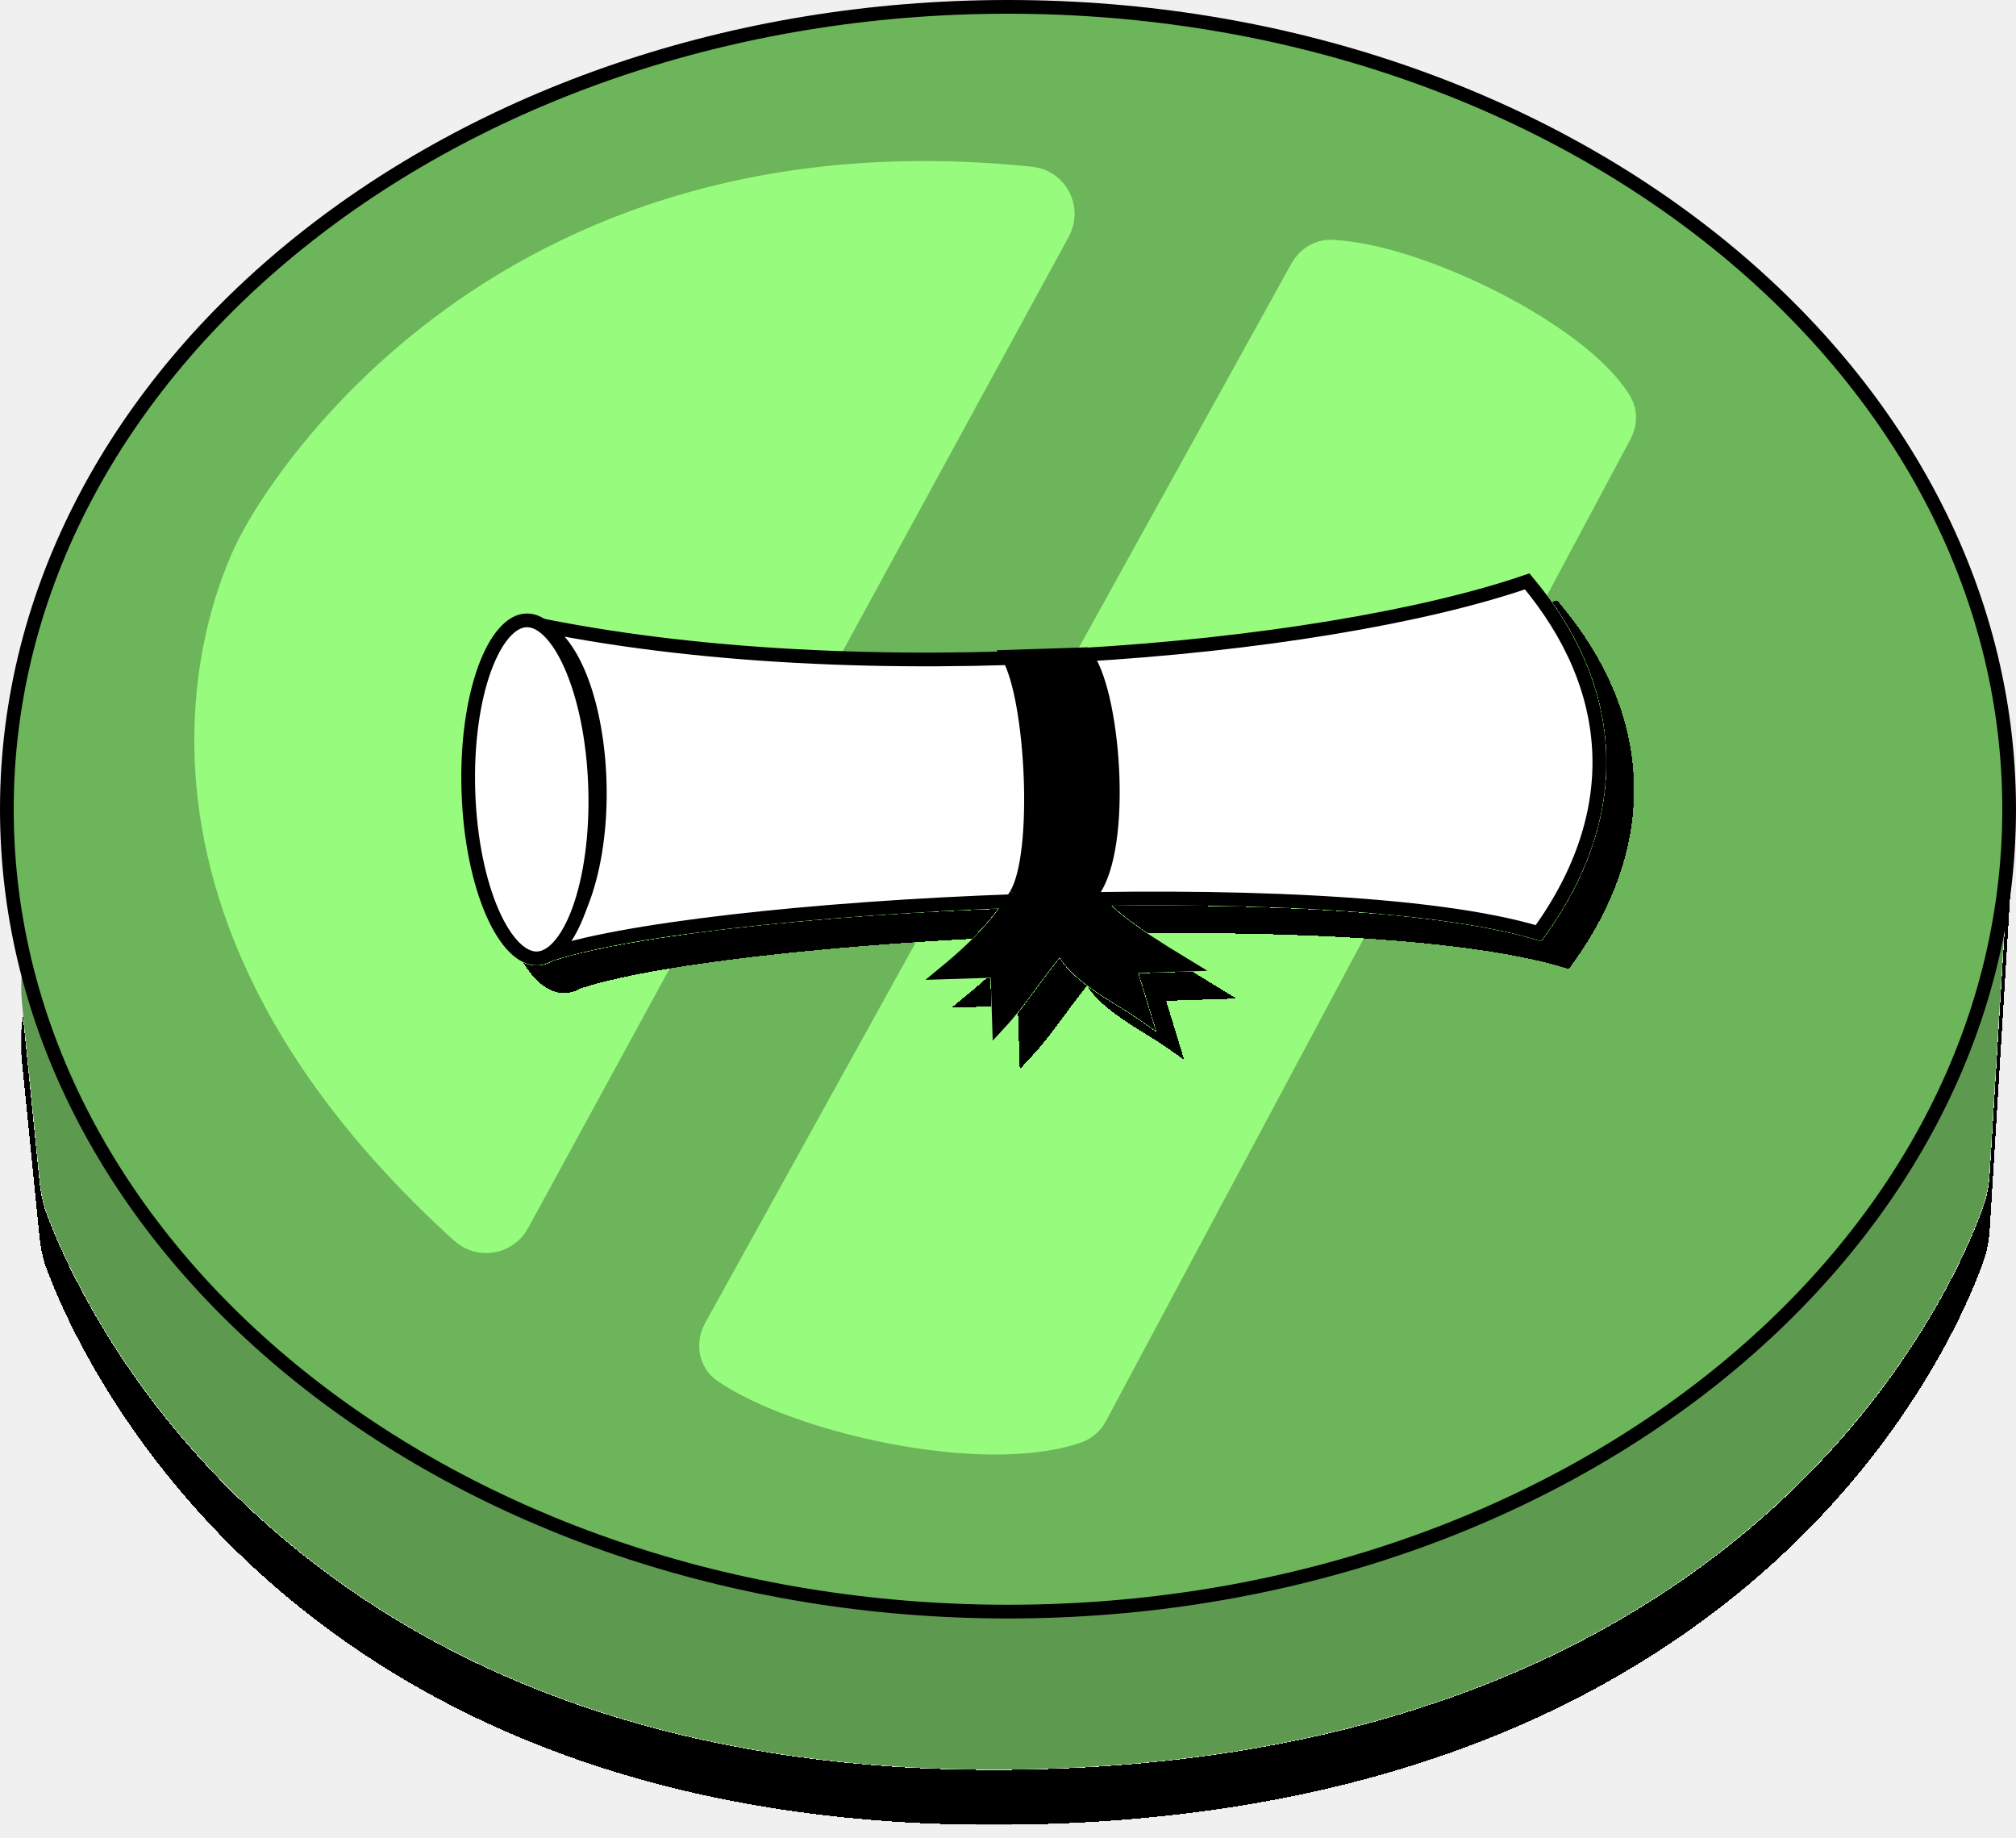
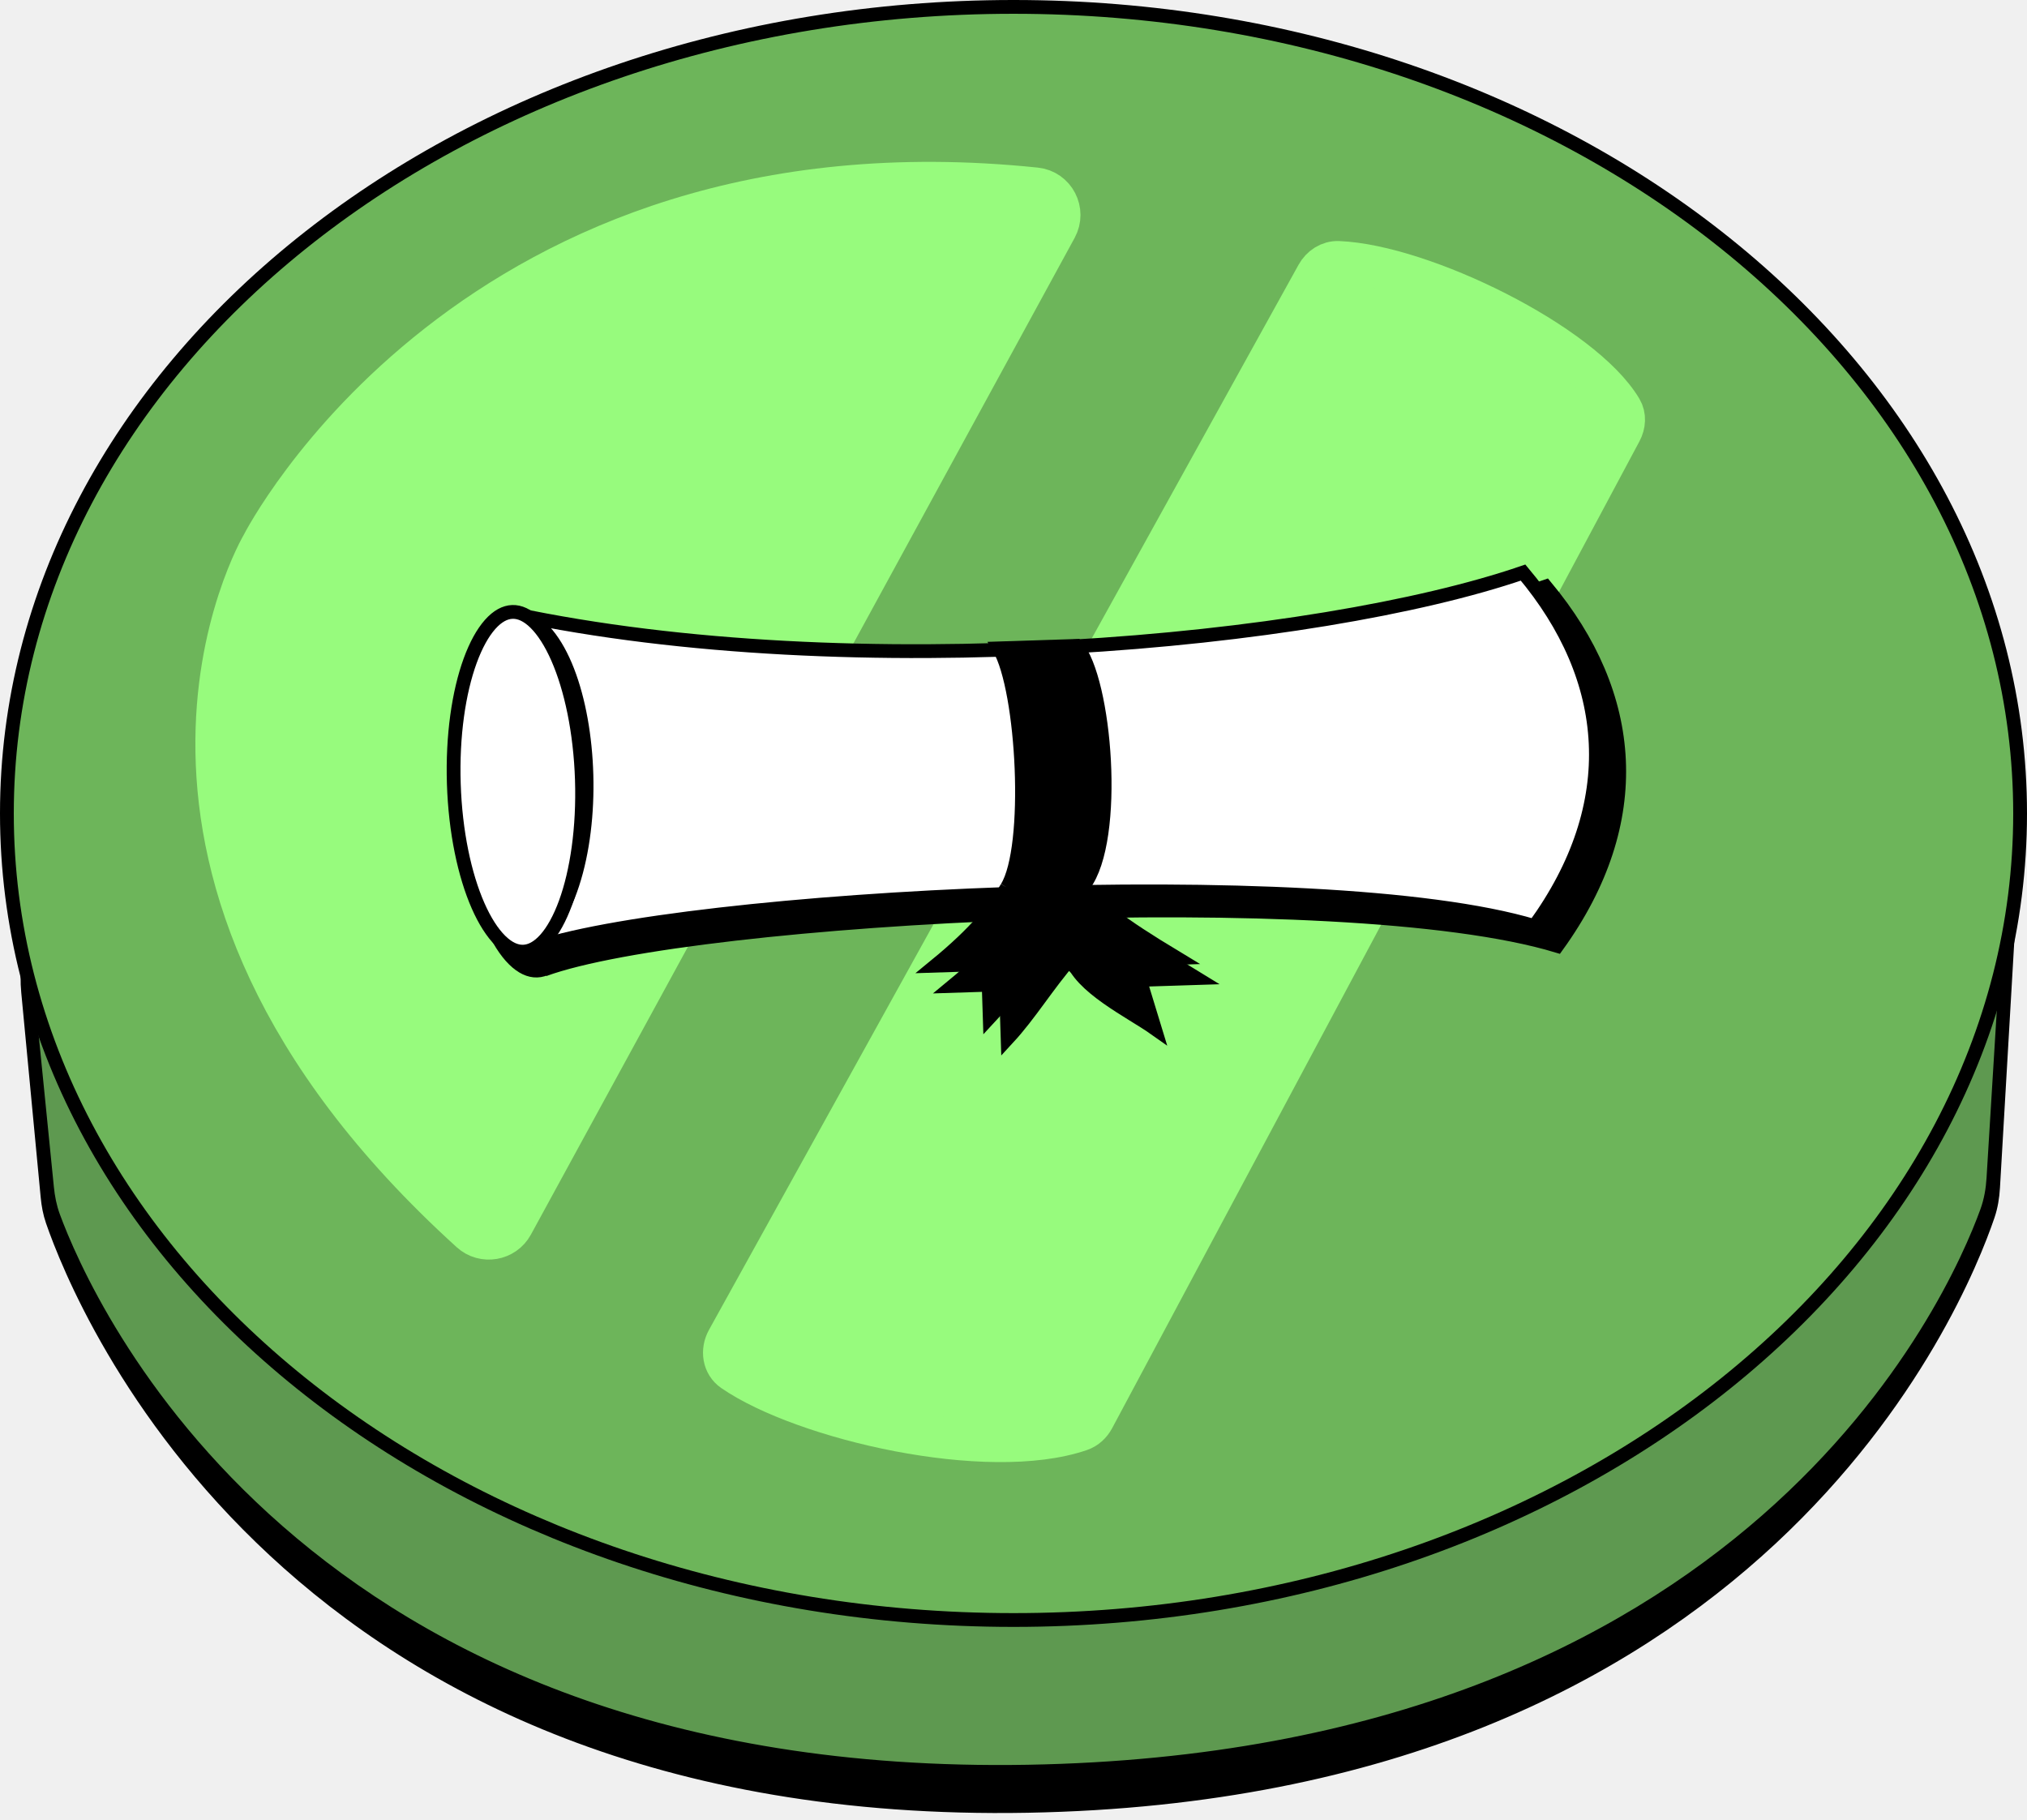
- <svg xmlns="http://www.w3.org/2000/svg" width="147" height="134" viewBox="0 0 147 134" fill="none">
-   <g filter="url(#filter0_d_115_676)">
-     <path d="M4.404 86.037L3.099 72.995C2.511 67.108 7.134 62 13.05 62H145L143.567 85.404C143.523 86.132 143.401 86.849 143.152 87.535C140.87 93.816 126.484 126.596 74.5 127.5C22.035 128.412 7.034 93.941 4.809 87.898C4.587 87.294 4.468 86.678 4.404 86.037Z" fill="#5E9950" />
-     <path d="M4.404 86.037L3.099 72.995C2.511 67.108 7.134 62 13.05 62H145L143.567 85.404C143.523 86.132 143.401 86.849 143.152 87.535C140.87 93.816 126.484 126.596 74.5 127.5C22.035 128.412 7.034 93.941 4.809 87.898C4.587 87.294 4.468 86.678 4.404 86.037Z" stroke="#5E9950" stroke-width="3" />
-   </g>
+ <svg xmlns="http://www.w3.org/2000/svg" width="147" height="132" viewBox="0 0 147 132" fill="none">
+   <path d="M3.448 86.793L2.039 71.945C1.482 66.075 6.098 61 11.994 61H146L144.54 86.132C144.499 86.826 144.391 87.505 144.167 88.163C141.988 94.566 127.544 130.009 74.514 130.981C21.008 131.961 5.93 94.7 3.811 88.561C3.611 87.981 3.506 87.403 3.448 86.793Z" fill="black" stroke="black" />
+   <path d="M4.404 86.037L3.099 72.995C2.511 67.108 7.134 62 13.05 62H145L143.567 85.404C143.523 86.132 143.401 86.849 143.152 87.535C140.87 93.816 126.484 126.596 74.5 127.5C22.035 128.412 7.034 93.941 4.809 87.898C4.587 87.294 4.468 86.678 4.404 86.037Z" fill="#5E9950" stroke="#5E9950" />
  <path d="M73.5 0.5C113.925 0.5 146.5 26.788 146.5 59C146.5 91.212 113.925 117.5 73.5 117.5C33.075 117.5 0.5 91.212 0.5 59C0.5 26.788 33.075 0.5 73.5 0.5Z" fill="#6DB55A" stroke="black" />
  <path d="M19 39.5C19 39.5 5.085 63.011 34.13 89.352C35.072 90.206 36.574 89.949 37.183 88.832L76.615 16.539C77.285 15.312 76.502 13.793 75.111 13.649C34.281 9.415 19 39.5 19 39.5Z" fill="#97FB7D" />
  <path d="M95.482 19.936L52.729 97.182C52.297 97.963 52.428 98.941 53.163 99.445C58.3 102.97 71.644 106.055 78.345 103.752C78.775 103.604 79.117 103.282 79.331 102.881L117.569 31.307C117.843 30.794 117.895 30.183 117.598 29.684C114.754 24.914 103.16 19.233 97.065 18.983C96.398 18.955 95.806 19.351 95.482 19.936Z" fill="#97FB7D" />
  <path d="M19 39.5C19 39.5 5.085 63.011 34.13 89.352C35.072 90.206 36.574 89.949 37.183 88.832L76.615 16.539C77.285 15.312 76.502 13.793 75.111 13.649C34.281 9.415 19 39.5 19 39.5Z" stroke="#97FB7D" stroke-width="3" />
  <path d="M95.482 19.936L52.729 97.182C52.297 97.963 52.428 98.941 53.163 99.445C58.3 102.97 71.644 106.055 78.345 103.752C78.775 103.604 79.117 103.282 79.331 102.881L117.569 31.307C117.843 30.794 117.895 30.183 117.598 29.684C114.754 24.914 103.16 19.233 97.065 18.983C96.398 18.955 95.806 19.351 95.482 19.936Z" stroke="#97FB7D" stroke-width="3" />
-   <g filter="url(#filter1_d_115_676)">
-     <path d="M112.18 68.029C96.811 63.389 50.311 65.86 39.671 69.728C45.745 65.291 44.581 47.335 39.047 45.498C38.825 45.453 38.603 45.406 38.382 45.359C38.611 45.38 38.832 45.427 39.047 45.498C63.592 50.553 96.586 47.475 111.357 42.387C117.811 50.107 118.608 59.141 112.18 68.029Z" fill="white" />
-     <path d="M38.382 45.359C44.479 45.918 45.982 65.119 39.671 69.728C50.311 65.86 96.811 63.389 112.18 68.029C118.608 59.141 117.811 50.107 111.357 42.387C96.453 47.521 62.992 50.608 38.382 45.359Z" stroke="black" />
-     <path d="M38.378 45.23C38.903 45.213 39.462 45.46 40.035 46.029C40.609 46.599 41.16 47.459 41.646 48.569C42.616 50.788 43.283 53.91 43.395 57.403C43.507 60.896 43.041 64.054 42.216 66.331C41.803 67.47 41.307 68.364 40.771 68.969C40.236 69.573 39.694 69.856 39.169 69.873C38.644 69.889 38.085 69.642 37.512 69.074C36.939 68.504 36.387 67.644 35.902 66.533C34.932 64.314 34.265 61.192 34.153 57.699C34.04 54.206 34.506 51.048 35.331 48.772C35.745 47.632 36.24 46.739 36.776 46.133C37.311 45.529 37.853 45.247 38.378 45.23Z" fill="white" stroke="black" />
-     <path d="M74.087 65.229C75.89 62.297 75.287 50.905 73.53 47.88L79.097 47.701C81.19 50.132 82.155 61.721 79.653 65.05C79.671 65.049 79.679 65.066 79.678 65.097C80.412 66.474 82.279 67.869 86.344 70.333L82.317 70.462L83.377 73.926C81.681 72.731 77.973 70.951 77.405 68.871C75.623 70.918 74.477 72.881 72.847 74.639L72.723 70.77L68.933 70.892C71.936 68.421 73.225 66.714 74.087 65.229Z" fill="black" />
-     <path d="M74.087 65.229C75.89 62.297 75.287 50.905 73.53 47.88L79.097 47.701C81.19 50.132 82.155 61.721 79.653 65.05M74.087 65.229L79.653 65.05M74.087 65.229C73.225 66.714 71.936 68.421 68.933 70.892L72.723 70.77L72.847 74.639C74.477 72.881 75.623 70.918 77.405 68.871M79.653 65.05C80.37 66.443 82.233 67.841 86.344 70.333L82.317 70.462L83.377 73.926C81.681 72.731 77.973 70.951 77.405 68.871M79.653 65.05C79.858 65.043 78.755 67.318 77.405 68.871" stroke="black" />
-   </g>
-   <defs>
-     <filter id="filter0_d_115_676" x="1.549" y="60.5" width="145.046" height="72.518" filterUnits="userSpaceOnUse" color-interpolation-filters="sRGB">
-       <feFlood flood-opacity="0" result="BackgroundImageFix" />
-       <feColorMatrix in="SourceAlpha" type="matrix" values="0 0 0 0 0 0 0 0 0 0 0 0 0 0 0 0 0 0 127 0" result="hardAlpha" />
-       <feOffset dy="4" />
-       <feComposite in2="hardAlpha" operator="out" />
-       <feColorMatrix type="matrix" values="0 0 0 0 0 0 0 0 0 0 0 0 0 0 0 0 0 0 1 0" />
-       <feBlend mode="normal" in2="BackgroundImageFix" result="effect1_dropShadow_115_676" />
-       <feBlend mode="normal" in="SourceGraphic" in2="effect1_dropShadow_115_676" result="shape" />
-     </filter>
-     <filter id="filter1_d_115_676" x="33.636" y="41.802" width="85.482" height="36.07" filterUnits="userSpaceOnUse" color-interpolation-filters="sRGB">
-       <feFlood flood-opacity="0" result="BackgroundImageFix" />
-       <feColorMatrix in="SourceAlpha" type="matrix" values="0 0 0 0 0 0 0 0 0 0 0 0 0 0 0 0 0 0 127 0" result="hardAlpha" />
-       <feOffset dx="2" dy="2" />
-       <feComposite in2="hardAlpha" operator="out" />
-       <feColorMatrix type="matrix" values="0 0 0 0 0 0 0 0 0 0 0 0 0 0 0 0 0 0 1 0" />
-       <feBlend mode="normal" in2="BackgroundImageFix" result="effect1_dropShadow_115_676" />
-       <feBlend mode="normal" in="SourceGraphic" in2="effect1_dropShadow_115_676" result="shape" />
-     </filter>
-   </defs>
+   <ellipse cx="38.543" cy="57.906" rx="5.192" ry="12.996" transform="rotate(-1.83869 38.5426 57.906)" fill="black" />
+   <path d="M112.93 68.602C97.356 63.885 50.236 66.392 39.454 70.322C45.609 65.814 44.427 47.565 38.82 45.697C38.595 45.651 38.37 45.604 38.146 45.556C38.377 45.577 38.602 45.625 38.82 45.697C63.692 50.837 97.127 47.712 112.094 42.542C118.634 50.389 119.443 59.57 112.93 68.602Z" fill="black" />
+   <path d="M74.329 65.753C76.156 62.774 75.544 51.196 73.763 48.121L79.404 47.94C81.526 50.411 82.504 62.189 79.97 65.572C79.988 65.571 79.996 65.588 79.995 65.619C80.739 67.019 82.63 68.436 86.75 70.941L82.669 71.072L83.744 74.593C82.026 73.378 78.268 71.569 77.692 69.454C75.887 71.535 74.725 73.53 73.074 75.317L72.948 71.384L69.107 71.507C72.15 68.997 73.456 67.262 74.329 65.753Z" fill="black" />
+   <path d="M38.82 45.697C44.427 47.565 45.609 65.814 39.454 70.322C50.236 66.392 97.356 63.885 112.93 68.602C119.443 59.57 118.634 50.389 112.094 42.542C97.127 47.712 63.692 50.837 38.82 45.697ZM38.82 45.697C38.602 45.625 38.377 45.577 38.146 45.556C38.37 45.604 38.595 45.651 38.82 45.697ZM74.329 65.753C76.156 62.774 75.544 51.196 73.763 48.121L79.404 47.94C81.526 50.411 82.504 62.189 79.97 65.572M74.329 65.753L79.97 65.572M74.329 65.753C73.456 67.262 72.15 68.997 69.107 71.507L72.948 71.384L73.074 75.317C74.725 73.53 75.887 71.535 77.692 69.454M79.97 65.572C79.978 65.588 79.986 65.603 79.995 65.619M79.97 65.572C79.988 65.571 79.996 65.588 79.995 65.619M79.995 65.619C80.739 67.019 82.63 68.436 86.75 70.941L82.669 71.072L83.744 74.593C82.026 73.378 78.268 71.569 77.692 69.454M79.995 65.619C79.984 65.956 78.943 68.012 77.692 69.454" stroke="black" />
+   <path d="M111.278 67.171C95.843 62.533 49.141 65.011 38.454 68.88C44.556 64.443 43.388 46.487 37.831 44.651C37.608 44.605 37.385 44.559 37.163 44.511C37.392 44.532 37.615 44.579 37.831 44.651C62.481 49.702 95.62 46.62 110.455 41.529C116.936 49.248 117.735 58.282 111.278 67.171Z" fill="white" />
+   <path d="M37.163 44.511C43.286 45.07 44.793 64.27 38.454 68.88C49.141 65.011 95.843 62.533 111.278 67.171C117.735 58.282 116.936 49.248 110.455 41.529C95.485 46.666 61.879 49.758 37.163 44.511Z" stroke="black" />
+   <path d="M37.159 44.383C37.688 44.366 38.251 44.614 38.826 45.182C39.402 45.752 39.955 46.612 40.443 47.722C41.416 49.941 42.086 53.062 42.199 56.554C42.311 60.047 41.842 63.205 41.013 65.482C40.597 66.621 40.101 67.515 39.562 68.121C39.025 68.725 38.479 69.008 37.95 69.025C37.421 69.042 36.859 68.794 36.284 68.226C35.708 67.656 35.155 66.796 34.667 65.686C33.694 63.467 33.023 60.346 32.911 56.853C32.799 53.36 33.268 50.203 34.097 47.926C34.512 46.787 35.009 45.893 35.547 45.287C36.085 44.683 36.63 44.4 37.159 44.383Z" fill="white" stroke="black" />
+   <path d="M73.02 64.376C74.832 61.445 74.228 50.053 72.464 47.027L78.055 46.848C80.157 49.279 81.125 60.868 78.612 64.197C78.629 64.196 78.637 64.213 78.636 64.243C79.373 65.621 81.248 67.015 85.331 69.479L81.286 69.609L82.35 73.073C80.647 71.878 76.923 70.099 76.353 68.018C74.563 70.066 73.412 72.029 71.775 73.787L71.65 69.918L67.844 70.04C70.86 67.569 72.155 65.862 73.02 64.376Z" fill="black" />
+   <path d="M73.02 64.376C74.832 61.445 74.228 50.053 72.464 47.027L78.055 46.848C80.157 49.279 81.125 60.868 78.612 64.197M73.02 64.376L78.612 64.197M73.02 64.376C72.155 65.862 70.86 67.569 67.844 70.04L71.65 69.918L71.775 73.787C73.412 72.029 74.563 70.066 76.353 68.018M78.612 64.197C79.331 65.59 81.202 66.987 85.331 69.479L81.286 69.609L82.35 73.073C80.647 71.878 76.923 70.099 76.353 68.018M78.612 64.197C78.817 64.19 77.709 66.465 76.353 68.018" stroke="black" />
</svg>
